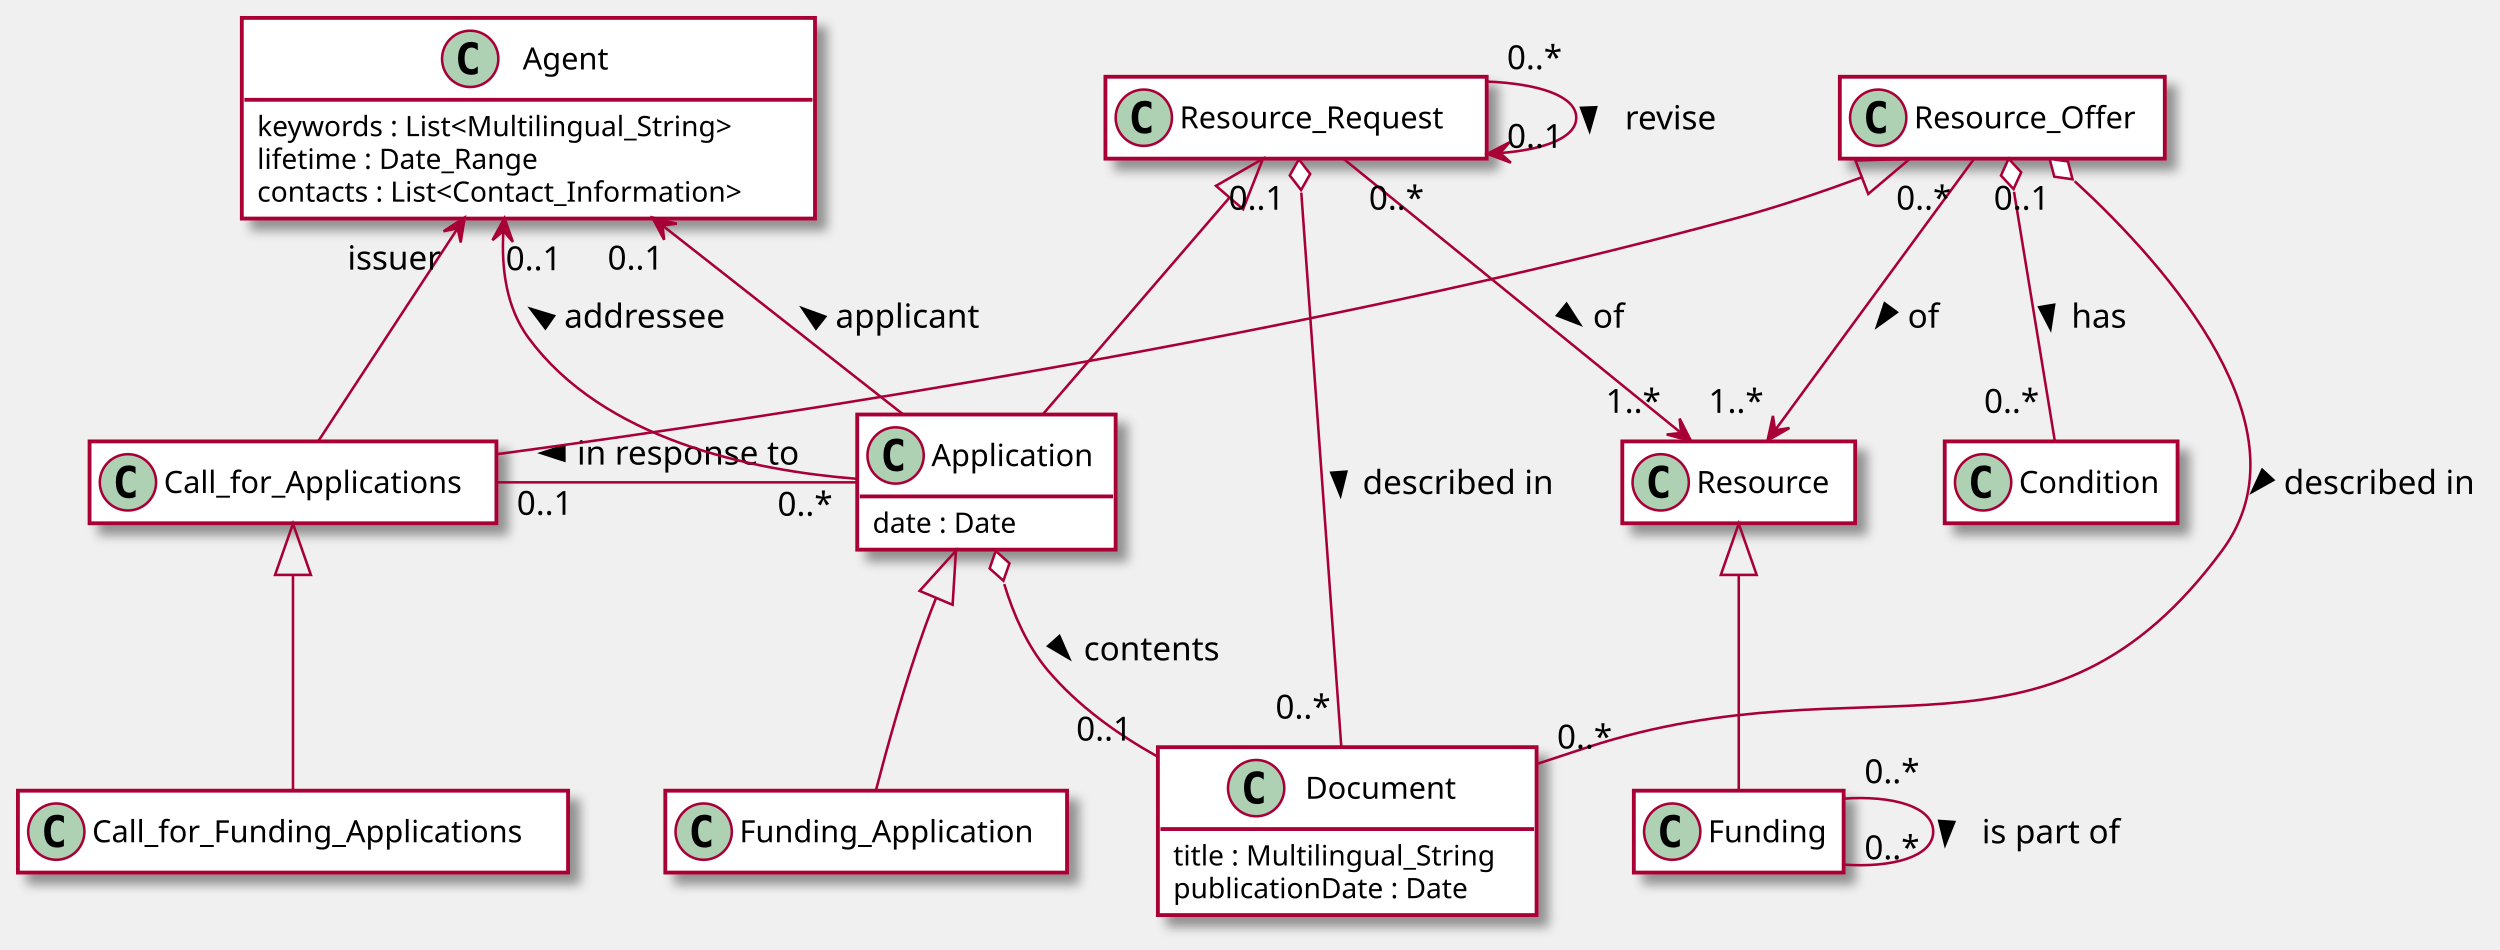
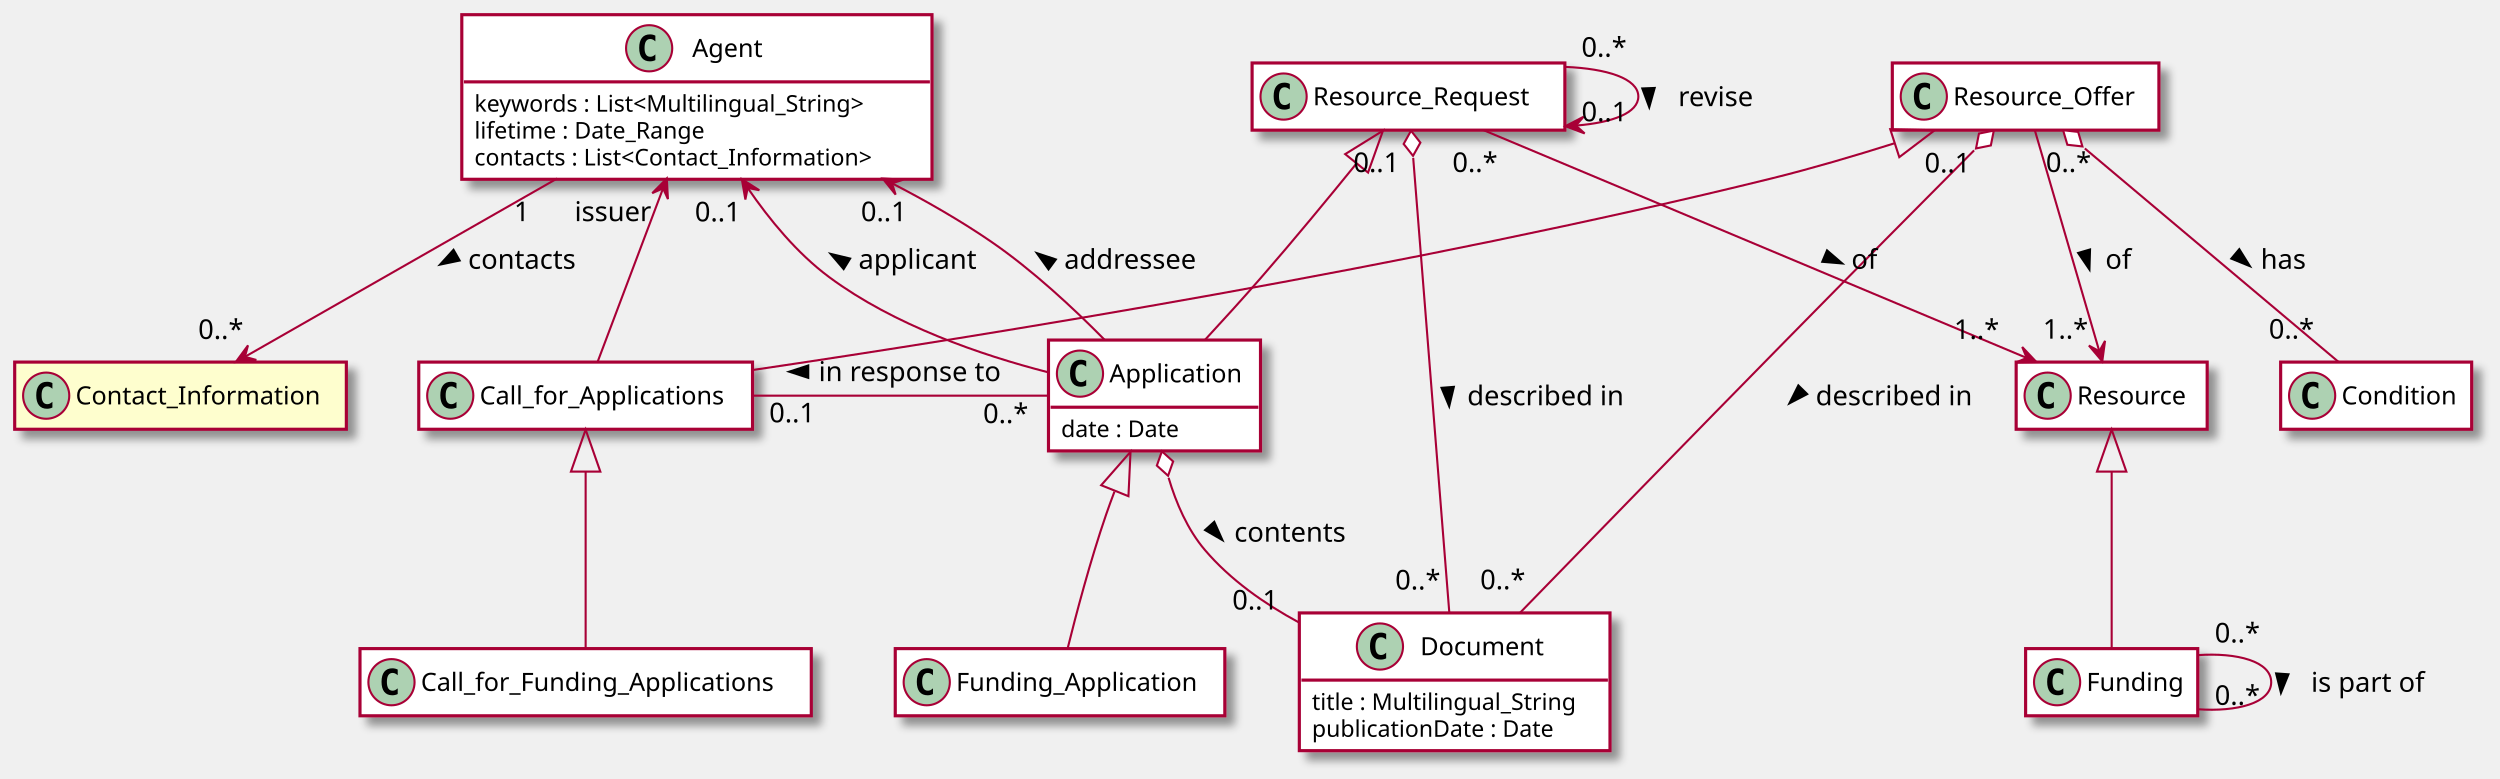
- <svg xmlns="http://www.w3.org/2000/svg" contentScriptType="application/ecmascript" contentStyleType="text/css" height="371px" preserveAspectRatio="none" style="width:977px;height:371px;background:#FFFFFF;" version="1.1" viewBox="0 0 977 371" width="977px" zoomAndPan="magnify">
+ <svg xmlns="http://www.w3.org/2000/svg" contentScriptType="application/ecmascript" contentStyleType="text/css" height="371px" preserveAspectRatio="none" style="width:1191px;height:371px;background:#FFFFFF;" version="1.1" viewBox="0 0 1191 371" width="1191px" zoomAndPan="magnify">
  <defs>
-     <filter height="300%" id="fekhskgzfy25s" width="300%" x="-1" y="-1">
+     <filter height="300%" id="fm8wr08qxij0z" width="300%" x="-1" y="-1">
      <feGaussianBlur result="blurOut" stdDeviation="2.0" />
      <feColorMatrix in="blurOut" result="blurOut2" type="matrix" values="0 0 0 0 0 0 0 0 0 0 0 0 0 0 0 0 0 0 .4 0" />
      <feOffset dx="4.0" dy="4.0" in="blurOut2" result="blurOut3" />
      <feBlend in="SourceGraphic" in2="blurOut3" mode="normal" />
    </filter>
  </defs>
  <g>
-     <rect codeLine="386" fill="#FFFFFF" filter="url(#fekhskgzfy25s)" height="32" id="Call_for_Applications" style="stroke:#A80036;stroke-width:1.5;" width="159" x="35" y="172.5" />
-     <ellipse cx="50" cy="188.5" fill="#ADD1B2" rx="11" ry="11" style="stroke:#A80036;stroke-width:1.0;" />
-     <path d="M52.969,194.141 Q52.391,194.438 51.75,194.578 Q51.109,194.734 50.406,194.734 Q47.906,194.734 46.578,193.094 Q45.266,191.438 45.266,188.312 Q45.266,185.188 46.578,183.531 Q47.906,181.875 50.406,181.875 Q51.109,181.875 51.75,182.031 Q52.406,182.188 52.969,182.484 L52.969,185.203 Q52.344,184.625 51.75,184.359 Q51.156,184.078 50.531,184.078 Q49.188,184.078 48.5,185.156 Q47.812,186.219 47.812,188.312 Q47.812,190.406 48.5,191.484 Q49.188,192.547 50.531,192.547 Q51.156,192.547 51.75,192.281 Q52.344,192 52.969,191.422 L52.969,194.141 Z " fill="#000000" />
-     <text fill="#000000" font-family="sans-serif" font-size="12" lengthAdjust="spacing" textLength="127" x="64" y="192.654">Call_for_Applications</text>
-     <rect codeLine="10" fill="#FFFFFF" filter="url(#fekhskgzfy25s)" height="78.414" id="Agent" style="stroke:#A80036;stroke-width:1.5;" width="224" x="94.5" y="7" />
-     <ellipse cx="183.75" cy="23" fill="#ADD1B2" rx="11" ry="11" style="stroke:#A80036;stroke-width:1.0;" />
-     <path d="M186.719,28.641 Q186.141,28.938 185.5,29.078 Q184.859,29.234 184.156,29.234 Q181.656,29.234 180.328,27.594 Q179.016,25.938 179.016,22.812 Q179.016,19.688 180.328,18.031 Q181.656,16.375 184.156,16.375 Q184.859,16.375 185.5,16.531 Q186.156,16.688 186.719,16.984 L186.719,19.703 Q186.094,19.125 185.5,18.859 Q184.906,18.578 184.281,18.578 Q182.938,18.578 182.25,19.656 Q181.562,20.719 181.562,22.812 Q181.562,24.906 182.25,25.984 Q182.938,27.047 184.281,27.047 Q184.906,27.047 185.5,26.781 Q186.094,26.5 186.719,25.922 L186.719,28.641 Z " fill="#000000" />
-     <text fill="#000000" font-family="sans-serif" font-size="12" lengthAdjust="spacing" textLength="37" x="204.25" y="27.154">Agent</text>
-     <line style="stroke:#A80036;stroke-width:1.5;" x1="95.5" x2="317.5" y1="39" y2="39" />
-     <text fill="#000000" font-family="sans-serif" font-size="11" lengthAdjust="spacing" textLength="207" x="100.5" y="53.21">keywords : List&lt;Multilingual_String&gt;</text>
-     <text fill="#000000" font-family="sans-serif" font-size="11" lengthAdjust="spacing" textLength="121" x="100.5" y="66.015">lifetime : Date_Range</text>
-     <text fill="#000000" font-family="sans-serif" font-size="11" lengthAdjust="spacing" textLength="212" x="100.5" y="78.82">contacts : List&lt;Contact_Information&gt;</text>
-     <rect codeLine="365" fill="#FFFFFF" filter="url(#fekhskgzfy25s)" height="52.805" id="Application" style="stroke:#A80036;stroke-width:1.5;" width="101" x="335" y="162" />
-     <ellipse cx="350" cy="178" fill="#ADD1B2" rx="11" ry="11" style="stroke:#A80036;stroke-width:1.0;" />
-     <path d="M352.969,183.641 Q352.391,183.938 351.75,184.078 Q351.109,184.234 350.406,184.234 Q347.906,184.234 346.578,182.594 Q345.266,180.938 345.266,177.812 Q345.266,174.688 346.578,173.031 Q347.906,171.375 350.406,171.375 Q351.109,171.375 351.75,171.531 Q352.406,171.688 352.969,171.984 L352.969,174.703 Q352.344,174.125 351.75,173.859 Q351.156,173.578 350.531,173.578 Q349.188,173.578 348.5,174.656 Q347.812,175.719 347.812,177.812 Q347.812,179.906 348.5,180.984 Q349.188,182.047 350.531,182.047 Q351.156,182.047 351.75,181.781 Q352.344,181.5 352.969,180.922 L352.969,183.641 Z " fill="#000000" />
-     <text fill="#000000" font-family="sans-serif" font-size="12" lengthAdjust="spacing" textLength="69" x="364" y="182.154">Application</text>
-     <line style="stroke:#A80036;stroke-width:1.5;" x1="336" x2="435" y1="194" y2="194" />
-     <text fill="#000000" font-family="sans-serif" font-size="11" lengthAdjust="spacing" textLength="63" x="341" y="208.21">date : Date</text>
-     <rect codeLine="549" fill="#FFFFFF" filter="url(#fekhskgzfy25s)" height="32" id="Resource_Offer" style="stroke:#A80036;stroke-width:1.5;" width="127" x="719" y="30" />
-     <ellipse cx="734" cy="46" fill="#ADD1B2" rx="11" ry="11" style="stroke:#A80036;stroke-width:1.0;" />
-     <path d="M736.969,51.641 Q736.391,51.938 735.75,52.078 Q735.109,52.234 734.406,52.234 Q731.906,52.234 730.578,50.594 Q729.266,48.938 729.266,45.812 Q729.266,42.688 730.578,41.031 Q731.906,39.375 734.406,39.375 Q735.109,39.375 735.75,39.531 Q736.406,39.688 736.969,39.984 L736.969,42.703 Q736.344,42.125 735.75,41.859 Q735.156,41.578 734.531,41.578 Q733.188,41.578 732.5,42.656 Q731.812,43.719 731.812,45.812 Q731.812,47.906 732.5,48.984 Q733.188,50.047 734.531,50.047 Q735.156,50.047 735.75,49.781 Q736.344,49.5 736.969,48.922 L736.969,51.641 Z " fill="#000000" />
-     <text fill="#000000" font-family="sans-serif" font-size="12" lengthAdjust="spacing" textLength="95" x="748" y="50.154">Resource_Offer</text>
-     <rect codeLine="248" fill="#FFFFFF" filter="url(#fekhskgzfy25s)" height="65.609" id="Document" style="stroke:#A80036;stroke-width:1.5;" width="148" x="452.5" y="292" />
-     <ellipse cx="490.9" cy="308" fill="#ADD1B2" rx="11" ry="11" style="stroke:#A80036;stroke-width:1.0;" />
-     <path d="M493.869,313.641 Q493.291,313.938 492.65,314.078 Q492.009,314.234 491.306,314.234 Q488.806,314.234 487.478,312.594 Q486.166,310.938 486.166,307.812 Q486.166,304.688 487.478,303.031 Q488.806,301.375 491.306,301.375 Q492.009,301.375 492.65,301.531 Q493.306,301.688 493.869,301.984 L493.869,304.703 Q493.244,304.125 492.65,303.859 Q492.056,303.578 491.431,303.578 Q490.087,303.578 489.4,304.656 Q488.712,305.719 488.712,307.812 Q488.712,309.906 489.4,310.984 Q490.087,312.047 491.431,312.047 Q492.056,312.047 492.65,311.781 Q493.244,311.5 493.869,310.922 L493.869,313.641 Z " fill="#000000" />
-     <text fill="#000000" font-family="sans-serif" font-size="12" lengthAdjust="spacing" textLength="64" x="510.1" y="312.154">Document</text>
-     <line style="stroke:#A80036;stroke-width:1.5;" x1="453.5" x2="599.5" y1="324" y2="324" />
-     <text fill="#000000" font-family="sans-serif" font-size="11" lengthAdjust="spacing" textLength="136" x="458.5" y="338.21">title : Multilingual_String</text>
-     <text fill="#000000" font-family="sans-serif" font-size="11" lengthAdjust="spacing" textLength="125" x="458.5" y="351.015">publicationDate : Date</text>
-     <rect codeLine="571" fill="#FFFFFF" filter="url(#fekhskgzfy25s)" height="32" id="Resource_Request" style="stroke:#A80036;stroke-width:1.5;" width="149" x="432" y="30" />
-     <ellipse cx="447" cy="46" fill="#ADD1B2" rx="11" ry="11" style="stroke:#A80036;stroke-width:1.0;" />
-     <path d="M449.969,51.641 Q449.391,51.938 448.75,52.078 Q448.109,52.234 447.406,52.234 Q444.906,52.234 443.578,50.594 Q442.266,48.938 442.266,45.812 Q442.266,42.688 443.578,41.031 Q444.906,39.375 447.406,39.375 Q448.109,39.375 448.75,39.531 Q449.406,39.688 449.969,39.984 L449.969,42.703 Q449.344,42.125 448.75,41.859 Q448.156,41.578 447.531,41.578 Q446.188,41.578 445.5,42.656 Q444.812,43.719 444.812,45.812 Q444.812,47.906 445.5,48.984 Q446.188,50.047 447.531,50.047 Q448.156,50.047 448.75,49.781 Q449.344,49.5 449.969,48.922 L449.969,51.641 Z " fill="#000000" />
-     <text fill="#000000" font-family="sans-serif" font-size="12" lengthAdjust="spacing" textLength="117" x="461" y="50.154">Resource_Request</text>
-     <rect codeLine="230" fill="#FFFFFF" filter="url(#fekhskgzfy25s)" height="32" id="Resource" style="stroke:#A80036;stroke-width:1.5;" width="91" x="634" y="172.5" />
-     <ellipse cx="649" cy="188.5" fill="#ADD1B2" rx="11" ry="11" style="stroke:#A80036;stroke-width:1.0;" />
-     <path d="M651.969,194.141 Q651.391,194.438 650.75,194.578 Q650.109,194.734 649.406,194.734 Q646.906,194.734 645.578,193.094 Q644.266,191.438 644.266,188.312 Q644.266,185.188 645.578,183.531 Q646.906,181.875 649.406,181.875 Q650.109,181.875 650.75,182.031 Q651.406,182.188 651.969,182.484 L651.969,185.203 Q651.344,184.625 650.75,184.359 Q650.156,184.078 649.531,184.078 Q648.188,184.078 647.5,185.156 Q646.812,186.219 646.812,188.312 Q646.812,190.406 647.5,191.484 Q648.188,192.547 649.531,192.547 Q650.156,192.547 650.75,192.281 Q651.344,192 651.969,191.422 L651.969,194.141 Z " fill="#000000" />
-     <text fill="#000000" font-family="sans-serif" font-size="12" lengthAdjust="spacing" textLength="59" x="663" y="192.654">Resource</text>
-     <rect codeLine="562" fill="#FFFFFF" filter="url(#fekhskgzfy25s)" height="32" id="Condition" style="stroke:#A80036;stroke-width:1.5;" width="91" x="760" y="172.5" />
-     <ellipse cx="775" cy="188.5" fill="#ADD1B2" rx="11" ry="11" style="stroke:#A80036;stroke-width:1.0;" />
-     <path d="M777.969,194.141 Q777.391,194.438 776.75,194.578 Q776.109,194.734 775.406,194.734 Q772.906,194.734 771.578,193.094 Q770.266,191.438 770.266,188.312 Q770.266,185.188 771.578,183.531 Q772.906,181.875 775.406,181.875 Q776.109,181.875 776.75,182.031 Q777.406,182.188 777.969,182.484 L777.969,185.203 Q777.344,184.625 776.75,184.359 Q776.156,184.078 775.531,184.078 Q774.188,184.078 773.5,185.156 Q772.812,186.219 772.812,188.312 Q772.812,190.406 773.5,191.484 Q774.188,192.547 775.531,192.547 Q776.156,192.547 776.75,192.281 Q777.344,192 777.969,191.422 L777.969,194.141 Z " fill="#000000" />
-     <text fill="#000000" font-family="sans-serif" font-size="12" lengthAdjust="spacing" textLength="59" x="789" y="192.654">Condition</text>
-     <rect codeLine="235" fill="#FFFFFF" filter="url(#fekhskgzfy25s)" height="32" id="Funding" style="stroke:#A80036;stroke-width:1.5;" width="82" x="638.5" y="309" />
-     <ellipse cx="653.5" cy="325" fill="#ADD1B2" rx="11" ry="11" style="stroke:#A80036;stroke-width:1.0;" />
-     <path d="M656.469,330.641 Q655.891,330.938 655.25,331.078 Q654.609,331.234 653.906,331.234 Q651.406,331.234 650.078,329.594 Q648.766,327.938 648.766,324.812 Q648.766,321.688 650.078,320.031 Q651.406,318.375 653.906,318.375 Q654.609,318.375 655.25,318.531 Q655.906,318.688 656.469,318.984 L656.469,321.703 Q655.844,321.125 655.25,320.859 Q654.656,320.578 654.031,320.578 Q652.688,320.578 652,321.656 Q651.312,322.719 651.312,324.812 Q651.312,326.906 652,327.984 Q652.688,329.047 654.031,329.047 Q654.656,329.047 655.25,328.781 Q655.844,328.5 656.469,327.922 L656.469,330.641 Z " fill="#000000" />
-     <text fill="#000000" font-family="sans-serif" font-size="12" lengthAdjust="spacing" textLength="50" x="667.5" y="329.154">Funding</text>
-     <rect codeLine="377" fill="#FFFFFF" filter="url(#fekhskgzfy25s)" height="32" id="Funding_Application" style="stroke:#A80036;stroke-width:1.5;" width="157" x="260" y="309" />
-     <ellipse cx="275" cy="325" fill="#ADD1B2" rx="11" ry="11" style="stroke:#A80036;stroke-width:1.0;" />
-     <path d="M277.969,330.641 Q277.391,330.938 276.75,331.078 Q276.109,331.234 275.406,331.234 Q272.906,331.234 271.578,329.594 Q270.266,327.938 270.266,324.812 Q270.266,321.688 271.578,320.031 Q272.906,318.375 275.406,318.375 Q276.109,318.375 276.75,318.531 Q277.406,318.688 277.969,318.984 L277.969,321.703 Q277.344,321.125 276.75,320.859 Q276.156,320.578 275.531,320.578 Q274.188,320.578 273.5,321.656 Q272.812,322.719 272.812,324.812 Q272.812,326.906 273.5,327.984 Q274.188,329.047 275.531,329.047 Q276.156,329.047 276.75,328.781 Q277.344,328.5 277.969,327.922 L277.969,330.641 Z " fill="#000000" />
-     <text fill="#000000" font-family="sans-serif" font-size="12" lengthAdjust="spacing" textLength="125" x="289" y="329.154">Funding_Application</text>
-     <rect codeLine="391" fill="#FFFFFF" filter="url(#fekhskgzfy25s)" height="32" id="Call_for_Funding_Applications" style="stroke:#A80036;stroke-width:1.5;" width="215" x="7" y="309" />
-     <ellipse cx="22" cy="325" fill="#ADD1B2" rx="11" ry="11" style="stroke:#A80036;stroke-width:1.0;" />
-     <path d="M24.969,330.641 Q24.391,330.938 23.75,331.078 Q23.109,331.234 22.406,331.234 Q19.906,331.234 18.578,329.594 Q17.266,327.938 17.266,324.812 Q17.266,321.688 18.578,320.031 Q19.906,318.375 22.406,318.375 Q23.109,318.375 23.75,318.531 Q24.406,318.688 24.969,318.984 L24.969,321.703 Q24.344,321.125 23.75,320.859 Q23.156,320.578 22.531,320.578 Q21.188,320.578 20.5,321.656 Q19.812,322.719 19.812,324.812 Q19.812,326.906 20.5,327.984 Q21.188,329.047 22.531,329.047 Q23.156,329.047 23.75,328.781 Q24.344,328.5 24.969,327.922 L24.969,330.641 Z " fill="#000000" />
-     <text fill="#000000" font-family="sans-serif" font-size="12" lengthAdjust="spacing" textLength="183" x="36" y="329.154">Call_for_Funding_Applications</text>
-     <path codeLine="429" d="M178.69,89.47 C160.27,117.6 137.21,152.82 124.34,172.47 " fill="none" id="Agent-backto-Call_for_Applications" style="stroke:#A80036;stroke-width:1.0;" />
-     <polygon fill="#A80036" points="181.6,85.02,173.334,90.375,178.869,89.209,180.036,94.744,181.6,85.02" style="stroke:#A80036;stroke-width:1.0;" />
-     <text fill="#000000" font-family="sans-serif" font-size="13" lengthAdjust="spacing" textLength="38" x="135.78" y="105.348">issuer</text>
-     <path codeLine="437" d="M194.34,188.5 C239.78,188.5 295.32,188.5 334.8,188.5 " fill="none" id="Call_for_Applications-Application" style="stroke:#A80036;stroke-width:1.0;" />
-     <polygon fill="#000000" points="211.5,177.066,220.545,180.005,220.545,174.127,211.5,177.066" style="stroke:#000000;stroke-width:1.0;" />
-     <text fill="#000000" font-family="sans-serif" font-size="13" lengthAdjust="spacing" textLength="91" x="225.5" y="181.567">in response to</text>
-     <text fill="#000000" font-family="sans-serif" font-size="13" lengthAdjust="spacing" textLength="24" x="201.946" y="201.194">0..1</text>
-     <text fill="#000000" font-family="sans-serif" font-size="13" lengthAdjust="spacing" textLength="23" x="303.831" y="201.549">0..*</text>
-     <path codeLine="558" d="M727.48,69.31 C712.13,74.98 695.31,80.68 679.5,85 C509.27,131.46 304.34,162.68 194.08,177.51 " fill="none" id="Resource_Offer-backto-Call_for_Applications" style="stroke:#A80036;stroke-width:1.0;" />
-     <polygon fill="none" points="725.12,62.72,746.3,62.11,730.11,75.79,725.12,62.72" style="stroke:#A80036;stroke-width:1.0;" />
-     <path codeLine="421" d="M258.99,88.2 C289.37,112.05 326.66,141.32 352.86,161.88 " fill="none" id="Agent-backto-Application" style="stroke:#A80036;stroke-width:1.0;" />
-     <polygon fill="#A80036" points="254.94,85.02,259.562,93.717,258.877,88.102,264.493,87.417,254.94,85.02" style="stroke:#A80036;stroke-width:1.0;" />
-     <polygon fill="#000000" points="313.567,120.479,318.867,128.376,322.497,123.752,313.567,120.479" style="stroke:#000000;stroke-width:1.0;" />
-     <text fill="#000000" font-family="sans-serif" font-size="13" lengthAdjust="spacing" textLength="58" x="326.5" y="128.067">applicant</text>
-     <text fill="#000000" font-family="sans-serif" font-size="13" lengthAdjust="spacing" textLength="24" x="237.431" y="105.348">0..1</text>
-     <path codeLine="425" d="M196.72,90.49 C195.88,104.91 197.85,120.26 206.5,132 C235.74,171.68 293.06,183.83 334.99,187.14 " fill="none" id="Agent-backto-Application-1" style="stroke:#A80036;stroke-width:1.0;" />
-     <polygon fill="#A80036" points="197.15,85.23,192.441,93.88,196.749,90.214,200.415,94.522,197.15,85.23" style="stroke:#A80036;stroke-width:1.0;" />
-     <polygon fill="#000000" points="207.402,120.702,213.132,128.293,216.499,123.475,207.402,120.702" style="stroke:#000000;stroke-width:1.0;" />
-     <text fill="#000000" font-family="sans-serif" font-size="13" lengthAdjust="spacing" textLength="67" x="220.5" y="128.067">addressee</text>
-     <text fill="#000000" font-family="sans-serif" font-size="13" lengthAdjust="spacing" textLength="24" x="197.622" y="105.596">0..1</text>
-     <path codeLine="441" d="M392.45,228.25 C396.03,240.06 401.42,252.43 409.5,262 C421.07,275.7 436.46,286.8 452.25,295.62 " fill="none" id="Application-backto-Document" style="stroke:#A80036;stroke-width:1.0;" />
-     <polygon fill="#FFFFFF" points="389.13,215.33,386.752,222.138,392.121,226.951,394.499,220.144,389.13,215.33" style="stroke:#A80036;stroke-width:1.0;" />
-     <polygon fill="#000000" points="417.819,257.306,414.013,248.59,409.617,252.492,417.819,257.306" style="stroke:#000000;stroke-width:1.0;" />
-     <text fill="#000000" font-family="sans-serif" font-size="13" lengthAdjust="spacing" textLength="56" x="423.5" y="258.067">contents</text>
-     <text fill="#000000" font-family="sans-serif" font-size="13" lengthAdjust="spacing" textLength="24" x="420.568" y="289.426">0..1</text>
-     <path codeLine="576" d="M480.45,77.25 C458.71,102.49 428.08,138.06 407.54,161.91 " fill="none" id="Resource_Request-backto-Application" style="stroke:#A80036;stroke-width:1.0;" />
-     <polygon fill="none" points="475.2,72.62,493.55,62.04,485.8,81.76,475.2,72.62" style="stroke:#A80036;stroke-width:1.0;" />
-     <path codeLine="554" d="M771.48,62.04 C752.76,87.57 714.76,139.4 693.94,167.8 " fill="none" id="Resource_Offer-to-Resource" style="stroke:#A80036;stroke-width:1.0;" />
-     <polygon fill="#A80036" points="690.76,172.15,699.31,167.262,693.719,168.119,692.861,162.528,690.76,172.15" style="stroke:#A80036;stroke-width:1.0;" />
-     <polygon fill="#000000" points="733.544,127.599,741.262,122.042,736.522,118.567,733.544,127.599" style="stroke:#000000;stroke-width:1.0;" />
-     <text fill="#000000" font-family="sans-serif" font-size="13" lengthAdjust="spacing" textLength="12" x="745.5" y="128.067">of</text>
-     <text fill="#000000" font-family="sans-serif" font-size="13" lengthAdjust="spacing" textLength="23" x="741.02" y="81.927">0..*</text>
-     <text fill="#000000" font-family="sans-serif" font-size="13" lengthAdjust="spacing" textLength="23" x="667.681" y="161.339">1..*</text>
-     <path codeLine="567" d="M787.08,74.95 C791.85,104.14 799.17,148.83 802.99,172.15 " fill="none" id="Resource_Offer-backto-Condition" style="stroke:#A80036;stroke-width:1.0;" />
-     <polygon fill="#FFFFFF" points="784.96,62.04,781.982,68.607,786.899,73.882,789.877,67.315,784.96,62.04" style="stroke:#A80036;stroke-width:1.0;" />
-     <polygon fill="#000000" points="801.308,128.501,802.747,119.1,796.946,120.049,801.308,128.501" style="stroke:#000000;stroke-width:1.0;" />
-     <text fill="#000000" font-family="sans-serif" font-size="13" lengthAdjust="spacing" textLength="23" x="809.5" y="128.067">has</text>
-     <text fill="#000000" font-family="sans-serif" font-size="13" lengthAdjust="spacing" textLength="23" x="775.349" y="161.339">0..*</text>
-     <path codeLine="584" d="M810.79,70.81 C847.57,104.67 903.23,167.86 868.5,215 C800.05,307.92 730.25,256.29 620.5,292 C614.02,294.11 607.31,296.33 600.58,298.57 " fill="none" id="Resource_Offer-backto-Document" style="stroke:#A80036;stroke-width:1.0;" />
-     <polygon fill="#FFFFFF" points="801,62.07,802.808,69.051,809.947,70.067,808.139,63.086,801,62.07" style="stroke:#A80036;stroke-width:1.0;" />
-     <polygon fill="#000000" points="880.109,192.241,888.403,187.587,884.084,183.601,880.109,192.241" style="stroke:#000000;stroke-width:1.0;" />
-     <text fill="#000000" font-family="sans-serif" font-size="13" lengthAdjust="spacing" textLength="77" x="892.5" y="193.067">described in</text>
-     <text fill="#000000" font-family="sans-serif" font-size="13" lengthAdjust="spacing" textLength="24" x="779.153" y="81.966">0..1</text>
-     <text fill="#000000" font-family="sans-serif" font-size="13" lengthAdjust="spacing" textLength="23" x="608.469" y="292.533">0..*</text>
-     <path codeLine="580" d="M508.54,75.27 C512.28,127.12 520.22,237.07 524.17,291.74 " fill="none" id="Resource_Request-backto-Document" style="stroke:#A80036;stroke-width:1.0;" />
-     <polygon fill="#FFFFFF" points="507.6,62.29,504.039,68.56,508.457,74.259,512.018,67.989,507.6,62.29" style="stroke:#A80036;stroke-width:1.0;" />
-     <polygon fill="#000000" points="523.86,193.553,526.14,184.32,520.277,184.744,523.86,193.553" style="stroke:#000000;stroke-width:1.0;" />
-     <text fill="#000000" font-family="sans-serif" font-size="13" lengthAdjust="spacing" textLength="77" x="532.5" y="193.067">described in</text>
-     <text fill="#000000" font-family="sans-serif" font-size="13" lengthAdjust="spacing" textLength="24" x="480.126" y="81.961">0..1</text>
-     <text fill="#000000" font-family="sans-serif" font-size="13" lengthAdjust="spacing" textLength="23" x="498.447" y="280.834">0..*</text>
-     <path codeLine="588" d="M581.22,31.88 C601.01,32.68 616,37.39 616,46 C616,53.8 603.69,58.4 586.65,59.79 " fill="none" id="Resource_Request-to-Resource_Request" style="stroke:#A80036;stroke-width:1.0;" />
-     <polygon fill="#A80036" points="581.22,60.12,590.443,63.574,586.211,59.821,589.964,55.588,581.22,60.12" style="stroke:#A80036;stroke-width:1.0;" />
-     <polygon fill="#000000" points="621.202,51.062,623.773,41.906,617.9,42.143,621.202,51.062" style="stroke:#000000;stroke-width:1.0;" />
-     <text fill="#000000" font-family="sans-serif" font-size="13" lengthAdjust="spacing" textLength="38" x="635" y="50.567">revise</text>
-     <text fill="#000000" font-family="sans-serif" font-size="13" lengthAdjust="spacing" textLength="23" x="588.899" y="27.027">0..*</text>
-     <text fill="#000000" font-family="sans-serif" font-size="13" lengthAdjust="spacing" textLength="24" x="588.943" y="57.782">0..1</text>
-     <path codeLine="592" d="M525.01,62.04 C556.93,87.95 622.19,140.96 656.79,169.06 " fill="none" id="Resource_Request-to-Resource" style="stroke:#A80036;stroke-width:1.0;" />
-     <polygon fill="#A80036" points="660.86,172.36,656.397,163.58,656.979,169.207,651.353,169.789,660.86,172.36" style="stroke:#A80036;stroke-width:1.0;" />
-     <polygon fill="#000000" points="617.381,126.719,612.213,118.735,608.507,123.298,617.381,126.719" style="stroke:#000000;stroke-width:1.0;" />
-     <text fill="#000000" font-family="sans-serif" font-size="13" lengthAdjust="spacing" textLength="12" x="622.5" y="128.067">of</text>
-     <text fill="#000000" font-family="sans-serif" font-size="13" lengthAdjust="spacing" textLength="23" x="534.951" y="81.927">0..*</text>
-     <text fill="#000000" font-family="sans-serif" font-size="13" lengthAdjust="spacing" textLength="23" x="627.499" y="161.323">1..*</text>
-     <path codeLine="240" d="M679.5,224.86 C679.5,252.1 679.5,288.42 679.5,308.68 " fill="none" id="Resource-backto-Funding" style="stroke:#A80036;stroke-width:1.0;" />
-     <polygon fill="none" points="672.5,224.67,679.5,204.67,686.5,224.67,672.5,224.67" style="stroke:#A80036;stroke-width:1.0;" />
-     <path codeLine="264" d="M720.55,312.11 C739.25,310.79 755.5,315.09 755.5,325 C755.5,334.91 739.25,339.21 720.55,337.89 " fill="none" id="Funding-Funding" style="stroke:#A80036;stroke-width:1.0;" />
-     <polygon fill="#000000" points="760.148,330.054,763.716,321.238,757.853,320.824,760.148,330.054" style="stroke:#000000;stroke-width:1.0;" />
-     <text fill="#000000" font-family="sans-serif" font-size="13" lengthAdjust="spacing" textLength="56" x="774.5" y="329.567">is part of</text>
-     <text fill="#000000" font-family="sans-serif" font-size="13" lengthAdjust="spacing" textLength="23" x="728.597" y="306.065">0..*</text>
-     <text fill="#000000" font-family="sans-serif" font-size="13" lengthAdjust="spacing" textLength="23" x="728.597" y="335.792">0..*</text>
-     <path codeLine="382" d="M365.81,233.68 C364.29,237.49 362.83,241.3 361.5,245 C353.61,266.91 346.44,292.94 342.28,308.97 " fill="none" id="Application-backto-Funding_Application" style="stroke:#A80036;stroke-width:1.0;" />
-     <polygon fill="none" points="359.38,230.92,373.59,215.21,372.28,236.36,359.38,230.92" style="stroke:#A80036;stroke-width:1.0;" />
-     <path codeLine="453" d="M114.5,224.86 C114.5,252.1 114.5,288.42 114.5,308.68 " fill="none" id="Call_for_Applications-backto-Call_for_Funding_Applications" style="stroke:#A80036;stroke-width:1.0;" />
-     <polygon fill="none" points="107.5,224.67,114.5,204.67,121.5,224.67,107.5,224.67" style="stroke:#A80036;stroke-width:1.0;" />
+     <rect codeLine="394" fill="#FFFFFF" filter="url(#fm8wr08qxij0z)" height="32" id="Call_for_Applications" style="stroke:#A80036;stroke-width:1.5;" width="159" x="199.5" y="172.5" />
+     <ellipse cx="214.5" cy="188.5" fill="#ADD1B2" rx="11" ry="11" style="stroke:#A80036;stroke-width:1.0;" />
+     <path d="M217.469,194.141 Q216.891,194.438 216.25,194.578 Q215.609,194.734 214.906,194.734 Q212.406,194.734 211.078,193.094 Q209.766,191.438 209.766,188.312 Q209.766,185.188 211.078,183.531 Q212.406,181.875 214.906,181.875 Q215.609,181.875 216.25,182.031 Q216.906,182.188 217.469,182.484 L217.469,185.203 Q216.844,184.625 216.25,184.359 Q215.656,184.078 215.031,184.078 Q213.688,184.078 213,185.156 Q212.312,186.219 212.312,188.312 Q212.312,190.406 213,191.484 Q213.688,192.547 215.031,192.547 Q215.656,192.547 216.25,192.281 Q216.844,192 217.469,191.422 L217.469,194.141 Z " fill="#000000" />
+     <text fill="#000000" font-family="sans-serif" font-size="12" lengthAdjust="spacing" textLength="127" x="228.5" y="192.654">Call_for_Applications</text>
+     <rect codeLine="10" fill="#FFFFFF" filter="url(#fm8wr08qxij0z)" height="78.414" id="Agent" style="stroke:#A80036;stroke-width:1.5;" width="224" x="220" y="7" />
+     <ellipse cx="309.25" cy="23" fill="#ADD1B2" rx="11" ry="11" style="stroke:#A80036;stroke-width:1.0;" />
+     <path d="M312.219,28.641 Q311.641,28.938 311,29.078 Q310.359,29.234 309.656,29.234 Q307.156,29.234 305.828,27.594 Q304.516,25.938 304.516,22.812 Q304.516,19.688 305.828,18.031 Q307.156,16.375 309.656,16.375 Q310.359,16.375 311,16.531 Q311.656,16.688 312.219,16.984 L312.219,19.703 Q311.594,19.125 311,18.859 Q310.406,18.578 309.781,18.578 Q308.438,18.578 307.75,19.656 Q307.062,20.719 307.062,22.812 Q307.062,24.906 307.75,25.984 Q308.438,27.047 309.781,27.047 Q310.406,27.047 311,26.781 Q311.594,26.5 312.219,25.922 L312.219,28.641 Z " fill="#000000" />
+     <text fill="#000000" font-family="sans-serif" font-size="12" lengthAdjust="spacing" textLength="37" x="329.75" y="27.154">Agent</text>
+     <line style="stroke:#A80036;stroke-width:1.5;" x1="221" x2="443" y1="39" y2="39" />
+     <text fill="#000000" font-family="sans-serif" font-size="11" lengthAdjust="spacing" textLength="207" x="226" y="53.21">keywords : List&lt;Multilingual_String&gt;</text>
+     <text fill="#000000" font-family="sans-serif" font-size="11" lengthAdjust="spacing" textLength="121" x="226" y="66.015">lifetime : Date_Range</text>
+     <text fill="#000000" font-family="sans-serif" font-size="11" lengthAdjust="spacing" textLength="212" x="226" y="78.82">contacts : List&lt;Contact_Information&gt;</text>
+     <rect codeLine="373" fill="#FFFFFF" filter="url(#fm8wr08qxij0z)" height="52.805" id="Application" style="stroke:#A80036;stroke-width:1.5;" width="101" x="499.5" y="162" />
+     <ellipse cx="514.5" cy="178" fill="#ADD1B2" rx="11" ry="11" style="stroke:#A80036;stroke-width:1.0;" />
+     <path d="M517.469,183.641 Q516.891,183.938 516.25,184.078 Q515.609,184.234 514.906,184.234 Q512.406,184.234 511.078,182.594 Q509.766,180.938 509.766,177.812 Q509.766,174.688 511.078,173.031 Q512.406,171.375 514.906,171.375 Q515.609,171.375 516.25,171.531 Q516.906,171.688 517.469,171.984 L517.469,174.703 Q516.844,174.125 516.25,173.859 Q515.656,173.578 515.031,173.578 Q513.688,173.578 513,174.656 Q512.312,175.719 512.312,177.812 Q512.312,179.906 513,180.984 Q513.688,182.047 515.031,182.047 Q515.656,182.047 516.25,181.781 Q516.844,181.5 517.469,180.922 L517.469,183.641 Z " fill="#000000" />
+     <text fill="#000000" font-family="sans-serif" font-size="12" lengthAdjust="spacing" textLength="69" x="528.5" y="182.154">Application</text>
+     <line style="stroke:#A80036;stroke-width:1.5;" x1="500.5" x2="599.5" y1="194" y2="194" />
+     <text fill="#000000" font-family="sans-serif" font-size="11" lengthAdjust="spacing" textLength="63" x="505.5" y="208.21">date : Date</text>
+     <rect codeLine="557" fill="#FFFFFF" filter="url(#fm8wr08qxij0z)" height="32" id="Resource_Offer" style="stroke:#A80036;stroke-width:1.5;" width="127" x="901.5" y="30" />
+     <ellipse cx="916.5" cy="46" fill="#ADD1B2" rx="11" ry="11" style="stroke:#A80036;stroke-width:1.0;" />
+     <path d="M919.469,51.641 Q918.891,51.938 918.25,52.078 Q917.609,52.234 916.906,52.234 Q914.406,52.234 913.078,50.594 Q911.766,48.938 911.766,45.812 Q911.766,42.688 913.078,41.031 Q914.406,39.375 916.906,39.375 Q917.609,39.375 918.25,39.531 Q918.906,39.688 919.469,39.984 L919.469,42.703 Q918.844,42.125 918.25,41.859 Q917.656,41.578 917.031,41.578 Q915.688,41.578 915,42.656 Q914.312,43.719 914.312,45.812 Q914.312,47.906 915,48.984 Q915.688,50.047 917.031,50.047 Q917.656,50.047 918.25,49.781 Q918.844,49.5 919.469,48.922 L919.469,51.641 Z " fill="#000000" />
+     <text fill="#000000" font-family="sans-serif" font-size="12" lengthAdjust="spacing" textLength="95" x="930.5" y="50.154">Resource_Offer</text>
+     <rect codeLine="252" fill="#FFFFFF" filter="url(#fm8wr08qxij0z)" height="65.609" id="Document" style="stroke:#A80036;stroke-width:1.5;" width="148" x="619" y="292" />
+     <ellipse cx="657.4" cy="308" fill="#ADD1B2" rx="11" ry="11" style="stroke:#A80036;stroke-width:1.0;" />
+     <path d="M660.369,313.641 Q659.791,313.938 659.15,314.078 Q658.509,314.234 657.806,314.234 Q655.306,314.234 653.978,312.594 Q652.666,310.938 652.666,307.812 Q652.666,304.688 653.978,303.031 Q655.306,301.375 657.806,301.375 Q658.509,301.375 659.15,301.531 Q659.806,301.688 660.369,301.984 L660.369,304.703 Q659.744,304.125 659.15,303.859 Q658.556,303.578 657.931,303.578 Q656.587,303.578 655.9,304.656 Q655.212,305.719 655.212,307.812 Q655.212,309.906 655.9,310.984 Q656.587,312.047 657.931,312.047 Q658.556,312.047 659.15,311.781 Q659.744,311.5 660.369,310.922 L660.369,313.641 Z " fill="#000000" />
+     <text fill="#000000" font-family="sans-serif" font-size="12" lengthAdjust="spacing" textLength="64" x="676.6" y="312.154">Document</text>
+     <line style="stroke:#A80036;stroke-width:1.5;" x1="620" x2="766" y1="324" y2="324" />
+     <text fill="#000000" font-family="sans-serif" font-size="11" lengthAdjust="spacing" textLength="136" x="625" y="338.21">title : Multilingual_String</text>
+     <text fill="#000000" font-family="sans-serif" font-size="11" lengthAdjust="spacing" textLength="125" x="625" y="351.015">publicationDate : Date</text>
+     <rect codeLine="579" fill="#FFFFFF" filter="url(#fm8wr08qxij0z)" height="32" id="Resource_Request" style="stroke:#A80036;stroke-width:1.5;" width="149" x="596.5" y="30" />
+     <ellipse cx="611.5" cy="46" fill="#ADD1B2" rx="11" ry="11" style="stroke:#A80036;stroke-width:1.0;" />
+     <path d="M614.469,51.641 Q613.891,51.938 613.25,52.078 Q612.609,52.234 611.906,52.234 Q609.406,52.234 608.078,50.594 Q606.766,48.938 606.766,45.812 Q606.766,42.688 608.078,41.031 Q609.406,39.375 611.906,39.375 Q612.609,39.375 613.25,39.531 Q613.906,39.688 614.469,39.984 L614.469,42.703 Q613.844,42.125 613.25,41.859 Q612.656,41.578 612.031,41.578 Q610.688,41.578 610,42.656 Q609.312,43.719 609.312,45.812 Q609.312,47.906 610,48.984 Q610.688,50.047 612.031,50.047 Q612.656,50.047 613.25,49.781 Q613.844,49.5 614.469,48.922 L614.469,51.641 Z " fill="#000000" />
+     <text fill="#000000" font-family="sans-serif" font-size="12" lengthAdjust="spacing" textLength="117" x="625.5" y="50.154">Resource_Request</text>
+     <rect codeLine="234" fill="#FFFFFF" filter="url(#fm8wr08qxij0z)" height="32" id="Resource" style="stroke:#A80036;stroke-width:1.5;" width="91" x="960.5" y="172.5" />
+     <ellipse cx="975.5" cy="188.5" fill="#ADD1B2" rx="11" ry="11" style="stroke:#A80036;stroke-width:1.0;" />
+     <path d="M978.469,194.141 Q977.891,194.438 977.25,194.578 Q976.609,194.734 975.906,194.734 Q973.406,194.734 972.078,193.094 Q970.766,191.438 970.766,188.312 Q970.766,185.188 972.078,183.531 Q973.406,181.875 975.906,181.875 Q976.609,181.875 977.25,182.031 Q977.906,182.188 978.469,182.484 L978.469,185.203 Q977.844,184.625 977.25,184.359 Q976.656,184.078 976.031,184.078 Q974.688,184.078 974,185.156 Q973.312,186.219 973.312,188.312 Q973.312,190.406 974,191.484 Q974.688,192.547 976.031,192.547 Q976.656,192.547 977.25,192.281 Q977.844,192 978.469,191.422 L978.469,194.141 Z " fill="#000000" />
+     <text fill="#000000" font-family="sans-serif" font-size="12" lengthAdjust="spacing" textLength="59" x="989.5" y="192.654">Resource</text>
+     <rect fill="#FEFECE" filter="url(#fm8wr08qxij0z)" height="32" id="Contact_Information" style="stroke:#A80036;stroke-width:1.5;" width="158" x="7" y="172.5" />
+     <ellipse cx="22" cy="188.5" fill="#ADD1B2" rx="11" ry="11" style="stroke:#A80036;stroke-width:1.0;" />
+     <path d="M24.969,194.141 Q24.391,194.438 23.75,194.578 Q23.109,194.734 22.406,194.734 Q19.906,194.734 18.578,193.094 Q17.266,191.438 17.266,188.312 Q17.266,185.188 18.578,183.531 Q19.906,181.875 22.406,181.875 Q23.109,181.875 23.75,182.031 Q24.406,182.188 24.969,182.484 L24.969,185.203 Q24.344,184.625 23.75,184.359 Q23.156,184.078 22.531,184.078 Q21.188,184.078 20.5,185.156 Q19.812,186.219 19.812,188.312 Q19.812,190.406 20.5,191.484 Q21.188,192.547 22.531,192.547 Q23.156,192.547 23.75,192.281 Q24.344,192 24.969,191.422 L24.969,194.141 Z " fill="#000000" />
+     <text fill="#000000" font-family="sans-serif" font-size="12" lengthAdjust="spacing" textLength="126" x="36" y="192.654">Contact_Information</text>
+     <rect codeLine="570" fill="#FFFFFF" filter="url(#fm8wr08qxij0z)" height="32" id="Condition" style="stroke:#A80036;stroke-width:1.5;" width="91" x="1086.5" y="172.5" />
+     <ellipse cx="1101.5" cy="188.5" fill="#ADD1B2" rx="11" ry="11" style="stroke:#A80036;stroke-width:1.0;" />
+     <path d="M1104.469,194.141 Q1103.891,194.438 1103.25,194.578 Q1102.609,194.734 1101.906,194.734 Q1099.406,194.734 1098.078,193.094 Q1096.766,191.438 1096.766,188.312 Q1096.766,185.188 1098.078,183.531 Q1099.406,181.875 1101.906,181.875 Q1102.609,181.875 1103.25,182.031 Q1103.906,182.188 1104.469,182.484 L1104.469,185.203 Q1103.844,184.625 1103.25,184.359 Q1102.656,184.078 1102.031,184.078 Q1100.688,184.078 1100,185.156 Q1099.312,186.219 1099.312,188.312 Q1099.312,190.406 1100,191.484 Q1100.688,192.547 1102.031,192.547 Q1102.656,192.547 1103.25,192.281 Q1103.844,192 1104.469,191.422 L1104.469,194.141 Z " fill="#000000" />
+     <text fill="#000000" font-family="sans-serif" font-size="12" lengthAdjust="spacing" textLength="59" x="1115.5" y="192.654">Condition</text>
+     <rect codeLine="239" fill="#FFFFFF" filter="url(#fm8wr08qxij0z)" height="32" id="Funding" style="stroke:#A80036;stroke-width:1.5;" width="82" x="965" y="309" />
+     <ellipse cx="980" cy="325" fill="#ADD1B2" rx="11" ry="11" style="stroke:#A80036;stroke-width:1.0;" />
+     <path d="M982.969,330.641 Q982.391,330.938 981.75,331.078 Q981.109,331.234 980.406,331.234 Q977.906,331.234 976.578,329.594 Q975.266,327.938 975.266,324.812 Q975.266,321.688 976.578,320.031 Q977.906,318.375 980.406,318.375 Q981.109,318.375 981.75,318.531 Q982.406,318.688 982.969,318.984 L982.969,321.703 Q982.344,321.125 981.75,320.859 Q981.156,320.578 980.531,320.578 Q979.188,320.578 978.5,321.656 Q977.812,322.719 977.812,324.812 Q977.812,326.906 978.5,327.984 Q979.188,329.047 980.531,329.047 Q981.156,329.047 981.75,328.781 Q982.344,328.5 982.969,327.922 L982.969,330.641 Z " fill="#000000" />
+     <text fill="#000000" font-family="sans-serif" font-size="12" lengthAdjust="spacing" textLength="50" x="994" y="329.154">Funding</text>
+     <rect codeLine="385" fill="#FFFFFF" filter="url(#fm8wr08qxij0z)" height="32" id="Funding_Application" style="stroke:#A80036;stroke-width:1.5;" width="157" x="426.5" y="309" />
+     <ellipse cx="441.5" cy="325" fill="#ADD1B2" rx="11" ry="11" style="stroke:#A80036;stroke-width:1.0;" />
+     <path d="M444.469,330.641 Q443.891,330.938 443.25,331.078 Q442.609,331.234 441.906,331.234 Q439.406,331.234 438.078,329.594 Q436.766,327.938 436.766,324.812 Q436.766,321.688 438.078,320.031 Q439.406,318.375 441.906,318.375 Q442.609,318.375 443.25,318.531 Q443.906,318.688 444.469,318.984 L444.469,321.703 Q443.844,321.125 443.25,320.859 Q442.656,320.578 442.031,320.578 Q440.688,320.578 440,321.656 Q439.312,322.719 439.312,324.812 Q439.312,326.906 440,327.984 Q440.688,329.047 442.031,329.047 Q442.656,329.047 443.25,328.781 Q443.844,328.5 444.469,327.922 L444.469,330.641 Z " fill="#000000" />
+     <text fill="#000000" font-family="sans-serif" font-size="12" lengthAdjust="spacing" textLength="125" x="455.5" y="329.154">Funding_Application</text>
+     <rect codeLine="399" fill="#FFFFFF" filter="url(#fm8wr08qxij0z)" height="32" id="Call_for_Funding_Applications" style="stroke:#A80036;stroke-width:1.5;" width="215" x="171.5" y="309" />
+     <ellipse cx="186.5" cy="325" fill="#ADD1B2" rx="11" ry="11" style="stroke:#A80036;stroke-width:1.0;" />
+     <path d="M189.469,330.641 Q188.891,330.938 188.25,331.078 Q187.609,331.234 186.906,331.234 Q184.406,331.234 183.078,329.594 Q181.766,327.938 181.766,324.812 Q181.766,321.688 183.078,320.031 Q184.406,318.375 186.906,318.375 Q187.609,318.375 188.25,318.531 Q188.906,318.688 189.469,318.984 L189.469,321.703 Q188.844,321.125 188.25,320.859 Q187.656,320.578 187.031,320.578 Q185.688,320.578 185,321.656 Q184.312,322.719 184.312,324.812 Q184.312,326.906 185,327.984 Q185.688,329.047 187.031,329.047 Q187.656,329.047 188.25,328.781 Q188.844,328.5 189.469,327.922 L189.469,330.641 Z " fill="#000000" />
+     <text fill="#000000" font-family="sans-serif" font-size="12" lengthAdjust="spacing" textLength="183" x="200.5" y="329.154">Call_for_Funding_Applications</text>
+     <path codeLine="437" d="M315.85,89.82 C305.26,117.89 292.05,152.9 284.67,172.47 " fill="none" id="Agent-backto-Call_for_Applications" style="stroke:#A80036;stroke-width:1.0;" />
+     <polygon fill="#A80036" points="317.66,85.02,310.729,92.017,315.887,89.695,318.209,94.853,317.66,85.02" style="stroke:#A80036;stroke-width:1.0;" />
+     <text fill="#000000" font-family="sans-serif" font-size="13" lengthAdjust="spacing" textLength="38" x="273.721" y="105.348">issuer</text>
+     <path codeLine="445" d="M358.84,188.5 C404.28,188.5 459.82,188.5 499.3,188.5 " fill="none" id="Call_for_Applications-Application" style="stroke:#A80036;stroke-width:1.0;" />
+     <polygon fill="#000000" points="376,177.066,385.045,180.005,385.045,174.127,376,177.066" style="stroke:#000000;stroke-width:1.0;" />
+     <text fill="#000000" font-family="sans-serif" font-size="13" lengthAdjust="spacing" textLength="91" x="390" y="181.567">in response to</text>
+     <text fill="#000000" font-family="sans-serif" font-size="13" lengthAdjust="spacing" textLength="24" x="366.445" y="201.194">0..1</text>
+     <text fill="#000000" font-family="sans-serif" font-size="13" lengthAdjust="spacing" textLength="23" x="468.331" y="201.549">0..*</text>
+     <path codeLine="566" d="M902.37,68.31 C883.72,74.2 863.15,80.27 844,85 C672.92,127.21 468.75,159.99 358.73,176.25 " fill="none" id="Resource_Offer-backto-Call_for_Applications" style="stroke:#A80036;stroke-width:1.0;" />
+     <polygon fill="none" points="900.5,61.55,921.69,62.05,904.82,74.87,900.5,61.55" style="stroke:#A80036;stroke-width:1.0;" />
+     <path codeLine="429" d="M356.24,89.58 C366.57,104.67 379.76,120.69 395,132 C425.87,154.91 467.09,169.07 499.26,177.34 " fill="none" id="Agent-backto-Application" style="stroke:#A80036;stroke-width:1.0;" />
+     <polygon fill="#A80036" points="353.41,85.36,355.097,95.063,356.193,89.514,361.743,90.61,353.41,85.36" style="stroke:#A80036;stroke-width:1.0;" />
+     <polygon fill="#000000" points="395.738,120.951,401.911,128.187,404.985,123.177,395.738,120.951" style="stroke:#000000;stroke-width:1.0;" />
+     <text fill="#000000" font-family="sans-serif" font-size="13" lengthAdjust="spacing" textLength="58" x="409" y="128.067">applicant</text>
+     <text fill="#000000" font-family="sans-serif" font-size="13" lengthAdjust="spacing" textLength="24" x="331.027" y="105.457">0..1</text>
+     <path codeLine="433" d="M425.04,87.36 C441.17,95.71 457.43,105.02 472,115 C491.83,128.58 511.63,147.06 526.32,161.97 " fill="none" id="Agent-backto-Application-1" style="stroke:#A80036;stroke-width:1.0;" />
+     <polygon fill="#A80036" points="420.5,85.04,426.673,92.714,424.946,87.327,430.333,85.6,420.5,85.04" style="stroke:#A80036;stroke-width:1.0;" />
+     <polygon fill="#000000" points="493.974,120.601,499.514,128.332,503,123.599,493.974,120.601" style="stroke:#000000;stroke-width:1.0;" />
+     <text fill="#000000" font-family="sans-serif" font-size="13" lengthAdjust="spacing" textLength="67" x="507" y="128.067">addressee</text>
+     <text fill="#000000" font-family="sans-serif" font-size="13" lengthAdjust="spacing" textLength="24" x="410.127" y="105.372">0..1</text>
+     <path codeLine="449" d="M556.72,227.63 C560.29,239.63 565.73,252.29 574,262 C586.08,276.19 602.23,287.57 618.73,296.5 " fill="none" id="Application-backto-Document" style="stroke:#A80036;stroke-width:1.0;" />
+     <polygon fill="#FFFFFF" points="553.53,215.01,551.121,221.807,556.468,226.645,558.877,219.848,553.53,215.01" style="stroke:#A80036;stroke-width:1.0;" />
+     <polygon fill="#000000" points="582.346,257.282,578.477,248.594,574.109,252.527,582.346,257.282" style="stroke:#000000;stroke-width:1.0;" />
+     <text fill="#000000" font-family="sans-serif" font-size="13" lengthAdjust="spacing" textLength="56" x="588" y="258.067">contents</text>
+     <text fill="#000000" font-family="sans-serif" font-size="13" lengthAdjust="spacing" textLength="24" x="587.047" y="290.384">0..1</text>
+     <path codeLine="584" d="M646.09,78.06 C632.9,94.31 616.3,114.42 601,132 C592.41,141.87 582.75,152.5 574.16,161.79 " fill="none" id="Resource_Request-backto-Application" style="stroke:#A80036;stroke-width:1.0;" />
+     <polygon fill="none" points="640.84,73.42,658.85,62.25,651.74,82.21,640.84,73.42" style="stroke:#A80036;stroke-width:1.0;" />
+     <path codeLine="18" d="M265.43,85.02 C217.02,112.67 153.74,148.81 116.71,169.96 " fill="none" id="Agent-to-Contact_Information" style="stroke:#A80036;stroke-width:1.0;" />
+     <polygon fill="#A80036" points="112.32,172.47,122.119,171.481,116.662,169.991,118.153,164.534,112.32,172.47" style="stroke:#A80036;stroke-width:1.0;" />
+     <polygon fill="#000000" points="209.658,126.046,218.97,124.112,216.055,119.008,209.658,126.046" style="stroke:#000000;stroke-width:1.0;" />
+     <text fill="#000000" font-family="sans-serif" font-size="13" lengthAdjust="spacing" textLength="55" x="223" y="128.067">contacts</text>
+     <text fill="#000000" font-family="sans-serif" font-size="13" lengthAdjust="spacing" textLength="8" x="244.86" y="105.348">1</text>
+     <text fill="#000000" font-family="sans-serif" font-size="13" lengthAdjust="spacing" textLength="23" x="94.414" y="161.471">0..*</text>
+     <path codeLine="562" d="M969.39,62.04 C976.78,87.36 991.71,138.55 1000.04,167.09 " fill="none" id="Resource_Offer-to-Resource" style="stroke:#A80036;stroke-width:1.0;" />
+     <polygon fill="#A80036" points="1001.52,172.15,1002.84,162.39,1000.12,167.35,995.16,164.63,1001.52,172.15" style="stroke:#A80036;stroke-width:1.0;" />
+     <polygon fill="#000000" points="995.4,128.366,995.688,118.86,990.046,120.506,995.4,128.366" style="stroke:#000000;stroke-width:1.0;" />
+     <text fill="#000000" font-family="sans-serif" font-size="13" lengthAdjust="spacing" textLength="12" x="1003" y="128.067">of</text>
+     <text fill="#000000" font-family="sans-serif" font-size="13" lengthAdjust="spacing" textLength="23" x="974.654" y="81.927">0..*</text>
+     <text fill="#000000" font-family="sans-serif" font-size="13" lengthAdjust="spacing" textLength="23" x="973.227" y="161.339">1..*</text>
+     <path codeLine="575" d="M993.2,70.72 C1027.67,99.73 1085,147.95 1114,172.36 " fill="none" id="Resource_Offer-backto-Condition" style="stroke:#A80036;stroke-width:1.0;" />
+     <polygon fill="#FFFFFF" points="982.87,62.04,984.888,68.963,992.055,69.762,990.037,62.84,982.87,62.04" style="stroke:#A80036;stroke-width:1.0;" />
+     <polygon fill="#000000" points="1071.826,126.785,1066.797,118.713,1063.013,123.211,1071.826,126.785" style="stroke:#000000;stroke-width:1.0;" />
+     <text fill="#000000" font-family="sans-serif" font-size="13" lengthAdjust="spacing" textLength="23" x="1077" y="128.067">has</text>
+     <text fill="#000000" font-family="sans-serif" font-size="13" lengthAdjust="spacing" textLength="23" x="1080.859" y="161.323">0..*</text>
+     <path codeLine="592" d="M940.45,71.65 C917.32,94.9 881.73,130.74 851,162 C806.79,206.96 755.91,259.22 724.1,291.96 " fill="none" id="Resource_Offer-backto-Document" style="stroke:#A80036;stroke-width:1.0;" />
+     <polygon fill="#FFFFFF" points="949.84,62.21,942.772,63.641,941.375,70.715,948.442,69.284,949.84,62.21" style="stroke:#A80036;stroke-width:1.0;" />
+     <polygon fill="#000000" points="852.497,192.134,860.931,187.739,856.737,183.621,852.497,192.134" style="stroke:#000000;stroke-width:1.0;" />
+     <text fill="#000000" font-family="sans-serif" font-size="13" lengthAdjust="spacing" textLength="77" x="865" y="193.067">described in</text>
+     <text fill="#000000" font-family="sans-serif" font-size="13" lengthAdjust="spacing" textLength="24" x="916.843" y="82.153">0..1</text>
+     <text fill="#000000" font-family="sans-serif" font-size="13" lengthAdjust="spacing" textLength="23" x="705.143" y="280.719">0..*</text>
+     <path codeLine="588" d="M673.25,75.27 C677.36,127.12 686.1,237.07 690.44,291.74 " fill="none" id="Resource_Request-backto-Document" style="stroke:#A80036;stroke-width:1.0;" />
+     <polygon fill="#FFFFFF" points="672.21,62.29,668.697,68.588,673.16,74.252,676.672,67.955,672.21,62.29" style="stroke:#A80036;stroke-width:1.0;" />
+     <polygon fill="#000000" points="690.396,193.551,692.61,184.301,686.75,184.767,690.396,193.551" style="stroke:#000000;stroke-width:1.0;" />
+     <text fill="#000000" font-family="sans-serif" font-size="13" lengthAdjust="spacing" textLength="77" x="699" y="193.067">described in</text>
+     <text fill="#000000" font-family="sans-serif" font-size="13" lengthAdjust="spacing" textLength="24" x="644.771" y="81.961">0..1</text>
+     <text fill="#000000" font-family="sans-serif" font-size="13" lengthAdjust="spacing" textLength="23" x="664.672" y="280.834">0..*</text>
+     <path codeLine="596" d="M745.72,31.88 C765.51,32.68 780.5,37.39 780.5,46 C780.5,53.8 768.19,58.4 751.15,59.79 " fill="none" id="Resource_Request-to-Resource_Request" style="stroke:#A80036;stroke-width:1.0;" />
+     <polygon fill="#A80036" points="745.72,60.12,754.943,63.574,750.711,59.821,754.464,55.588,745.72,60.12" style="stroke:#A80036;stroke-width:1.0;" />
+     <polygon fill="#000000" points="785.702,51.062,788.273,41.906,782.4,42.143,785.702,51.062" style="stroke:#000000;stroke-width:1.0;" />
+     <text fill="#000000" font-family="sans-serif" font-size="13" lengthAdjust="spacing" textLength="38" x="799.5" y="50.567">revise</text>
+     <text fill="#000000" font-family="sans-serif" font-size="13" lengthAdjust="spacing" textLength="23" x="753.399" y="27.027">0..*</text>
+     <text fill="#000000" font-family="sans-serif" font-size="13" lengthAdjust="spacing" textLength="24" x="753.443" y="57.782">0..1</text>
+     <path codeLine="600" d="M706.85,62.04 C769.74,88.41 899.5,142.83 965.51,170.52 " fill="none" id="Resource_Request-to-Resource" style="stroke:#A80036;stroke-width:1.0;" />
+     <polygon fill="#A80036" points="970.15,172.47,963.389,165.309,965.537,170.542,960.304,172.69,970.15,172.47" style="stroke:#A80036;stroke-width:1.0;" />
+     <polygon fill="#000000" points="877.611,125.5,870.406,119.292,868.133,124.712,877.611,125.5" style="stroke:#000000;stroke-width:1.0;" />
+     <text fill="#000000" font-family="sans-serif" font-size="13" lengthAdjust="spacing" textLength="12" x="882" y="128.067">of</text>
+     <text fill="#000000" font-family="sans-serif" font-size="13" lengthAdjust="spacing" textLength="23" x="691.916" y="81.927">0..*</text>
+     <text fill="#000000" font-family="sans-serif" font-size="13" lengthAdjust="spacing" textLength="23" x="930.873" y="161.471">1..*</text>
+     <path codeLine="244" d="M1006,224.86 C1006,252.1 1006,288.42 1006,308.68 " fill="none" id="Resource-backto-Funding" style="stroke:#A80036;stroke-width:1.0;" />
+     <polygon fill="none" points="999,224.67,1006,204.67,1013,224.67,999,224.67" style="stroke:#A80036;stroke-width:1.0;" />
+     <path codeLine="268" d="M1047.05,312.11 C1065.75,310.79 1082,315.09 1082,325 C1082,334.91 1065.75,339.21 1047.05,337.89 " fill="none" id="Funding-Funding" style="stroke:#A80036;stroke-width:1.0;" />
+     <polygon fill="#000000" points="1086.648,330.054,1090.216,321.238,1084.353,320.824,1086.648,330.054" style="stroke:#000000;stroke-width:1.0;" />
+     <text fill="#000000" font-family="sans-serif" font-size="13" lengthAdjust="spacing" textLength="56" x="1101" y="329.567">is part of</text>
+     <text fill="#000000" font-family="sans-serif" font-size="13" lengthAdjust="spacing" textLength="23" x="1055.097" y="306.065">0..*</text>
+     <text fill="#000000" font-family="sans-serif" font-size="13" lengthAdjust="spacing" textLength="23" x="1055.097" y="335.792">0..*</text>
+     <path codeLine="390" d="M530.94,234.17 C529.56,237.81 528.22,241.46 527,245 C519.43,266.94 512.58,292.97 508.6,308.98 " fill="none" id="Application-backto-Funding_Application" style="stroke:#A80036;stroke-width:1.0;" />
+     <polygon fill="none" points="524.61,231.16,538.58,215.23,537.59,236.39,524.61,231.16" style="stroke:#A80036;stroke-width:1.0;" />
+     <path codeLine="461" d="M279,224.86 C279,252.1 279,288.42 279,308.68 " fill="none" id="Call_for_Applications-backto-Call_for_Funding_Applications" style="stroke:#A80036;stroke-width:1.0;" />
+     <polygon fill="none" points="272,224.67,279,204.67,286,224.67,272,224.67" style="stroke:#A80036;stroke-width:1.0;" />
  </g>
</svg>
